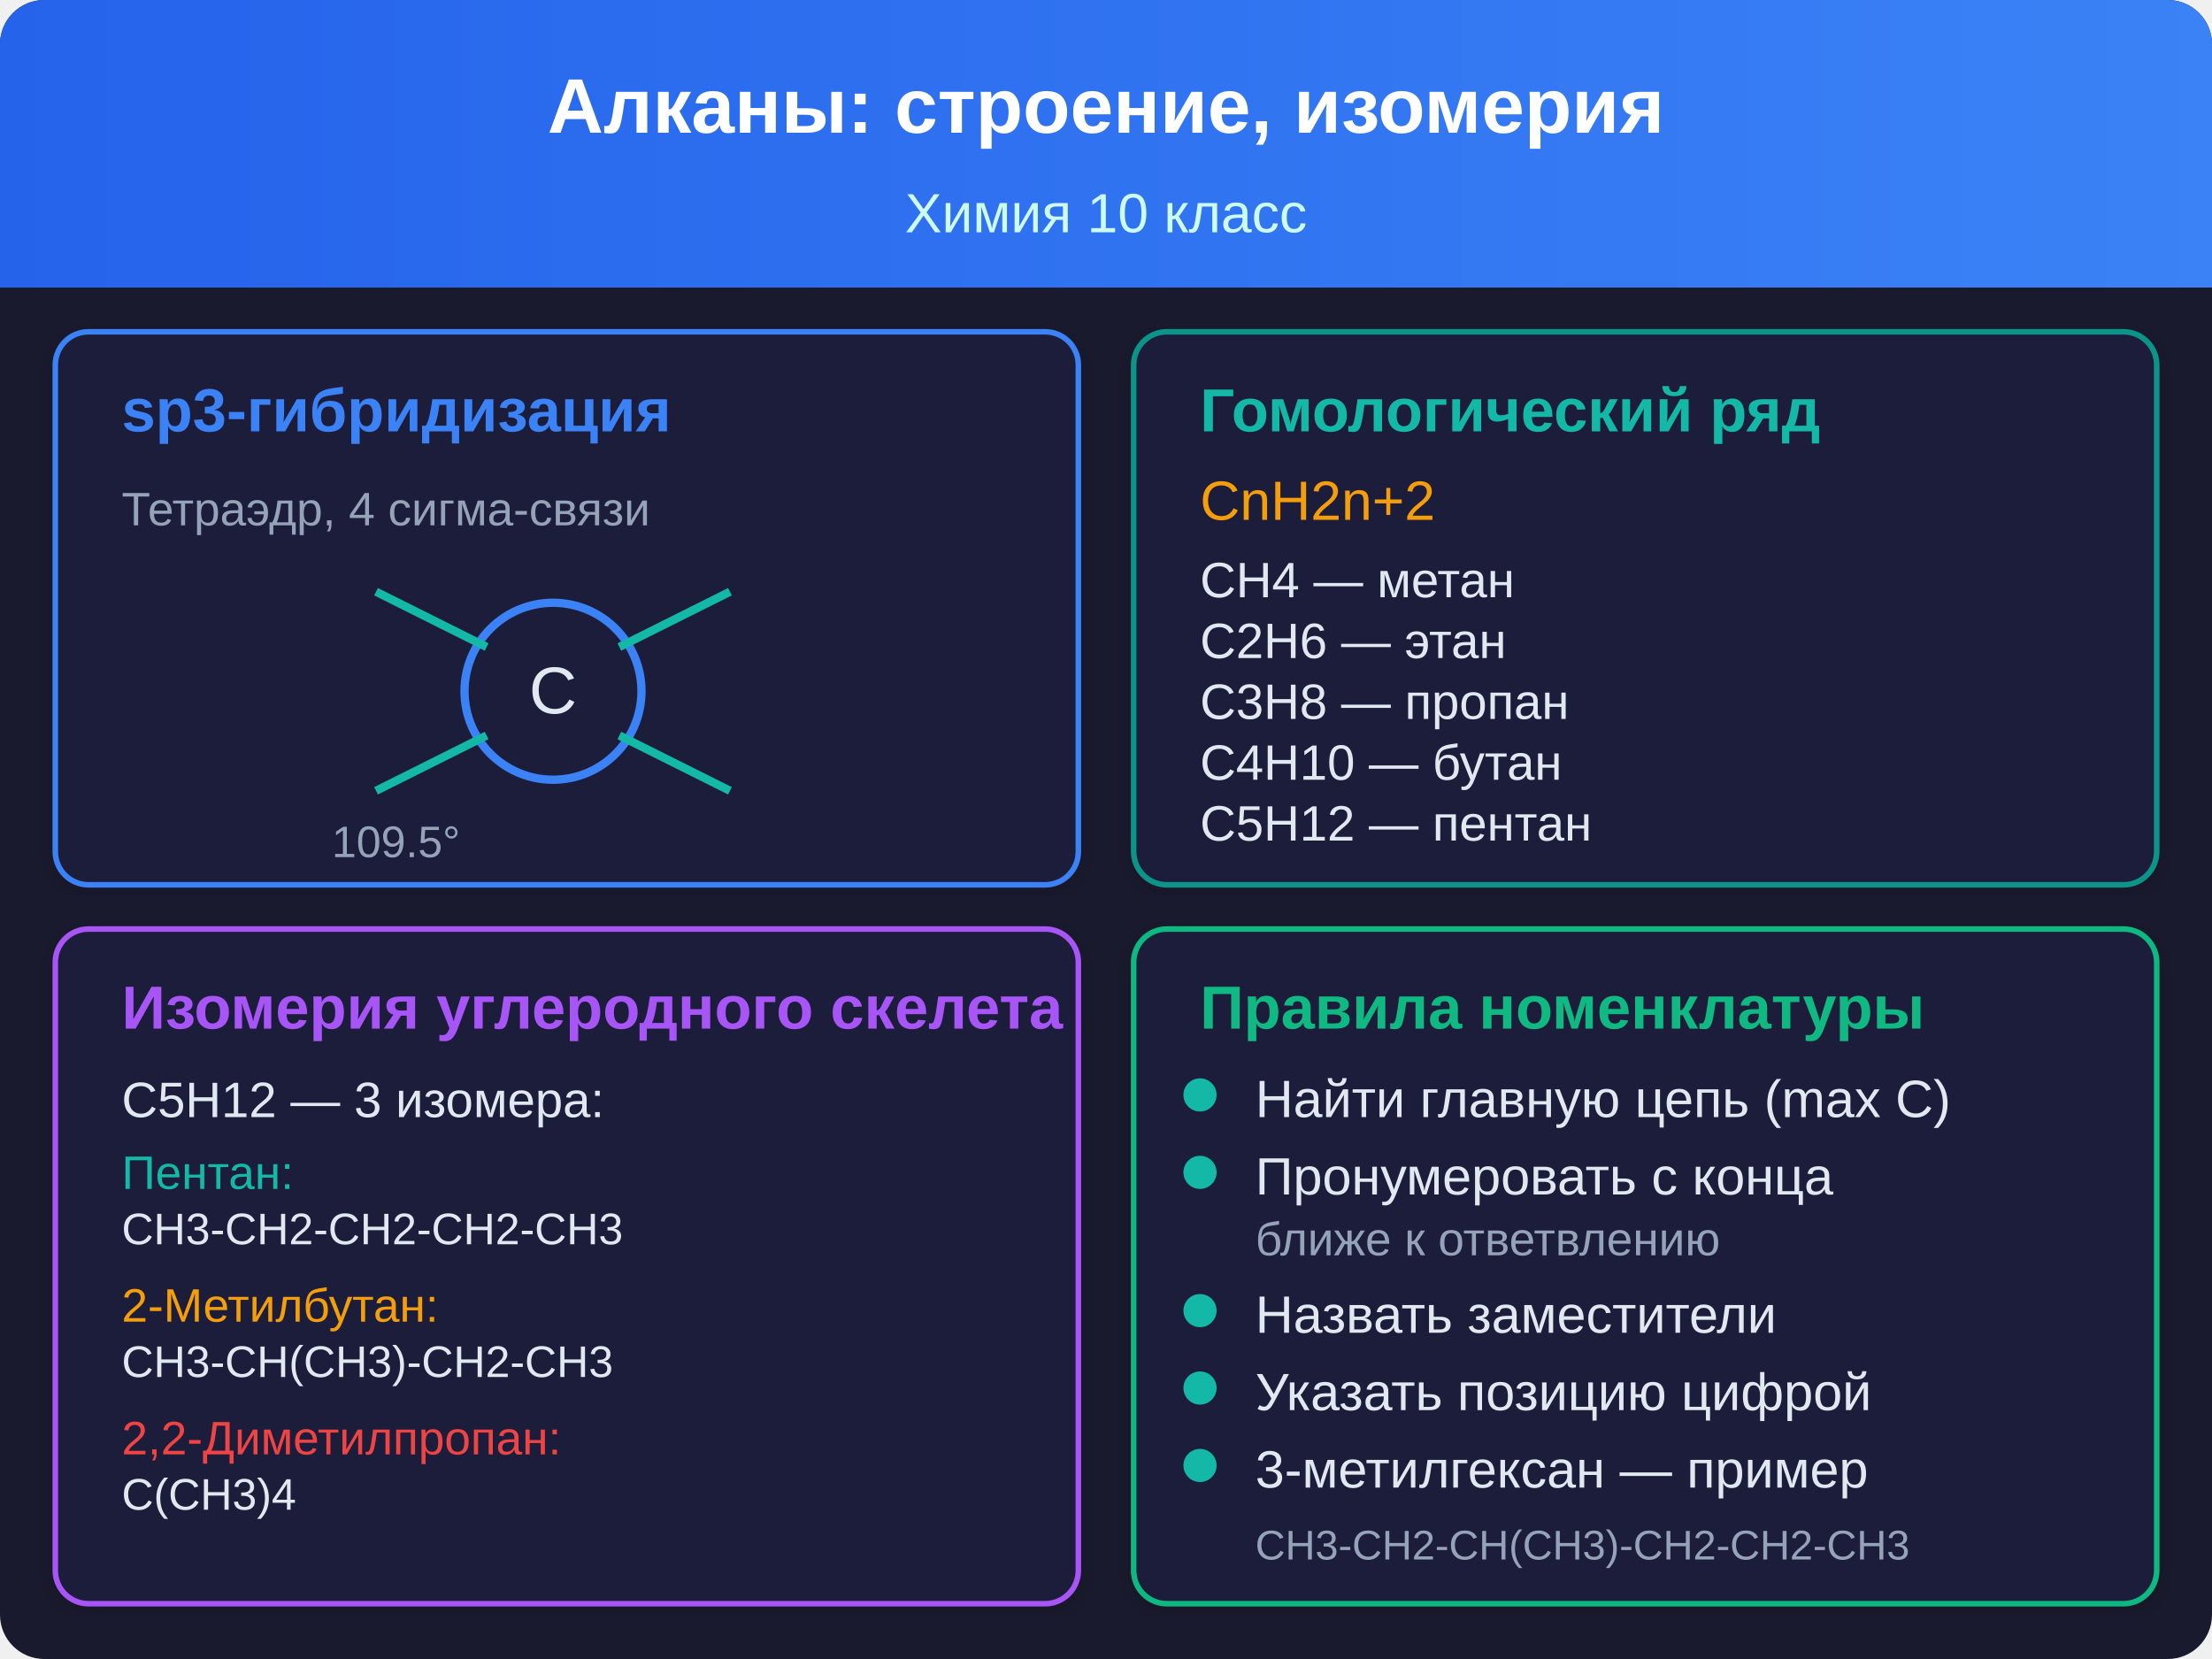
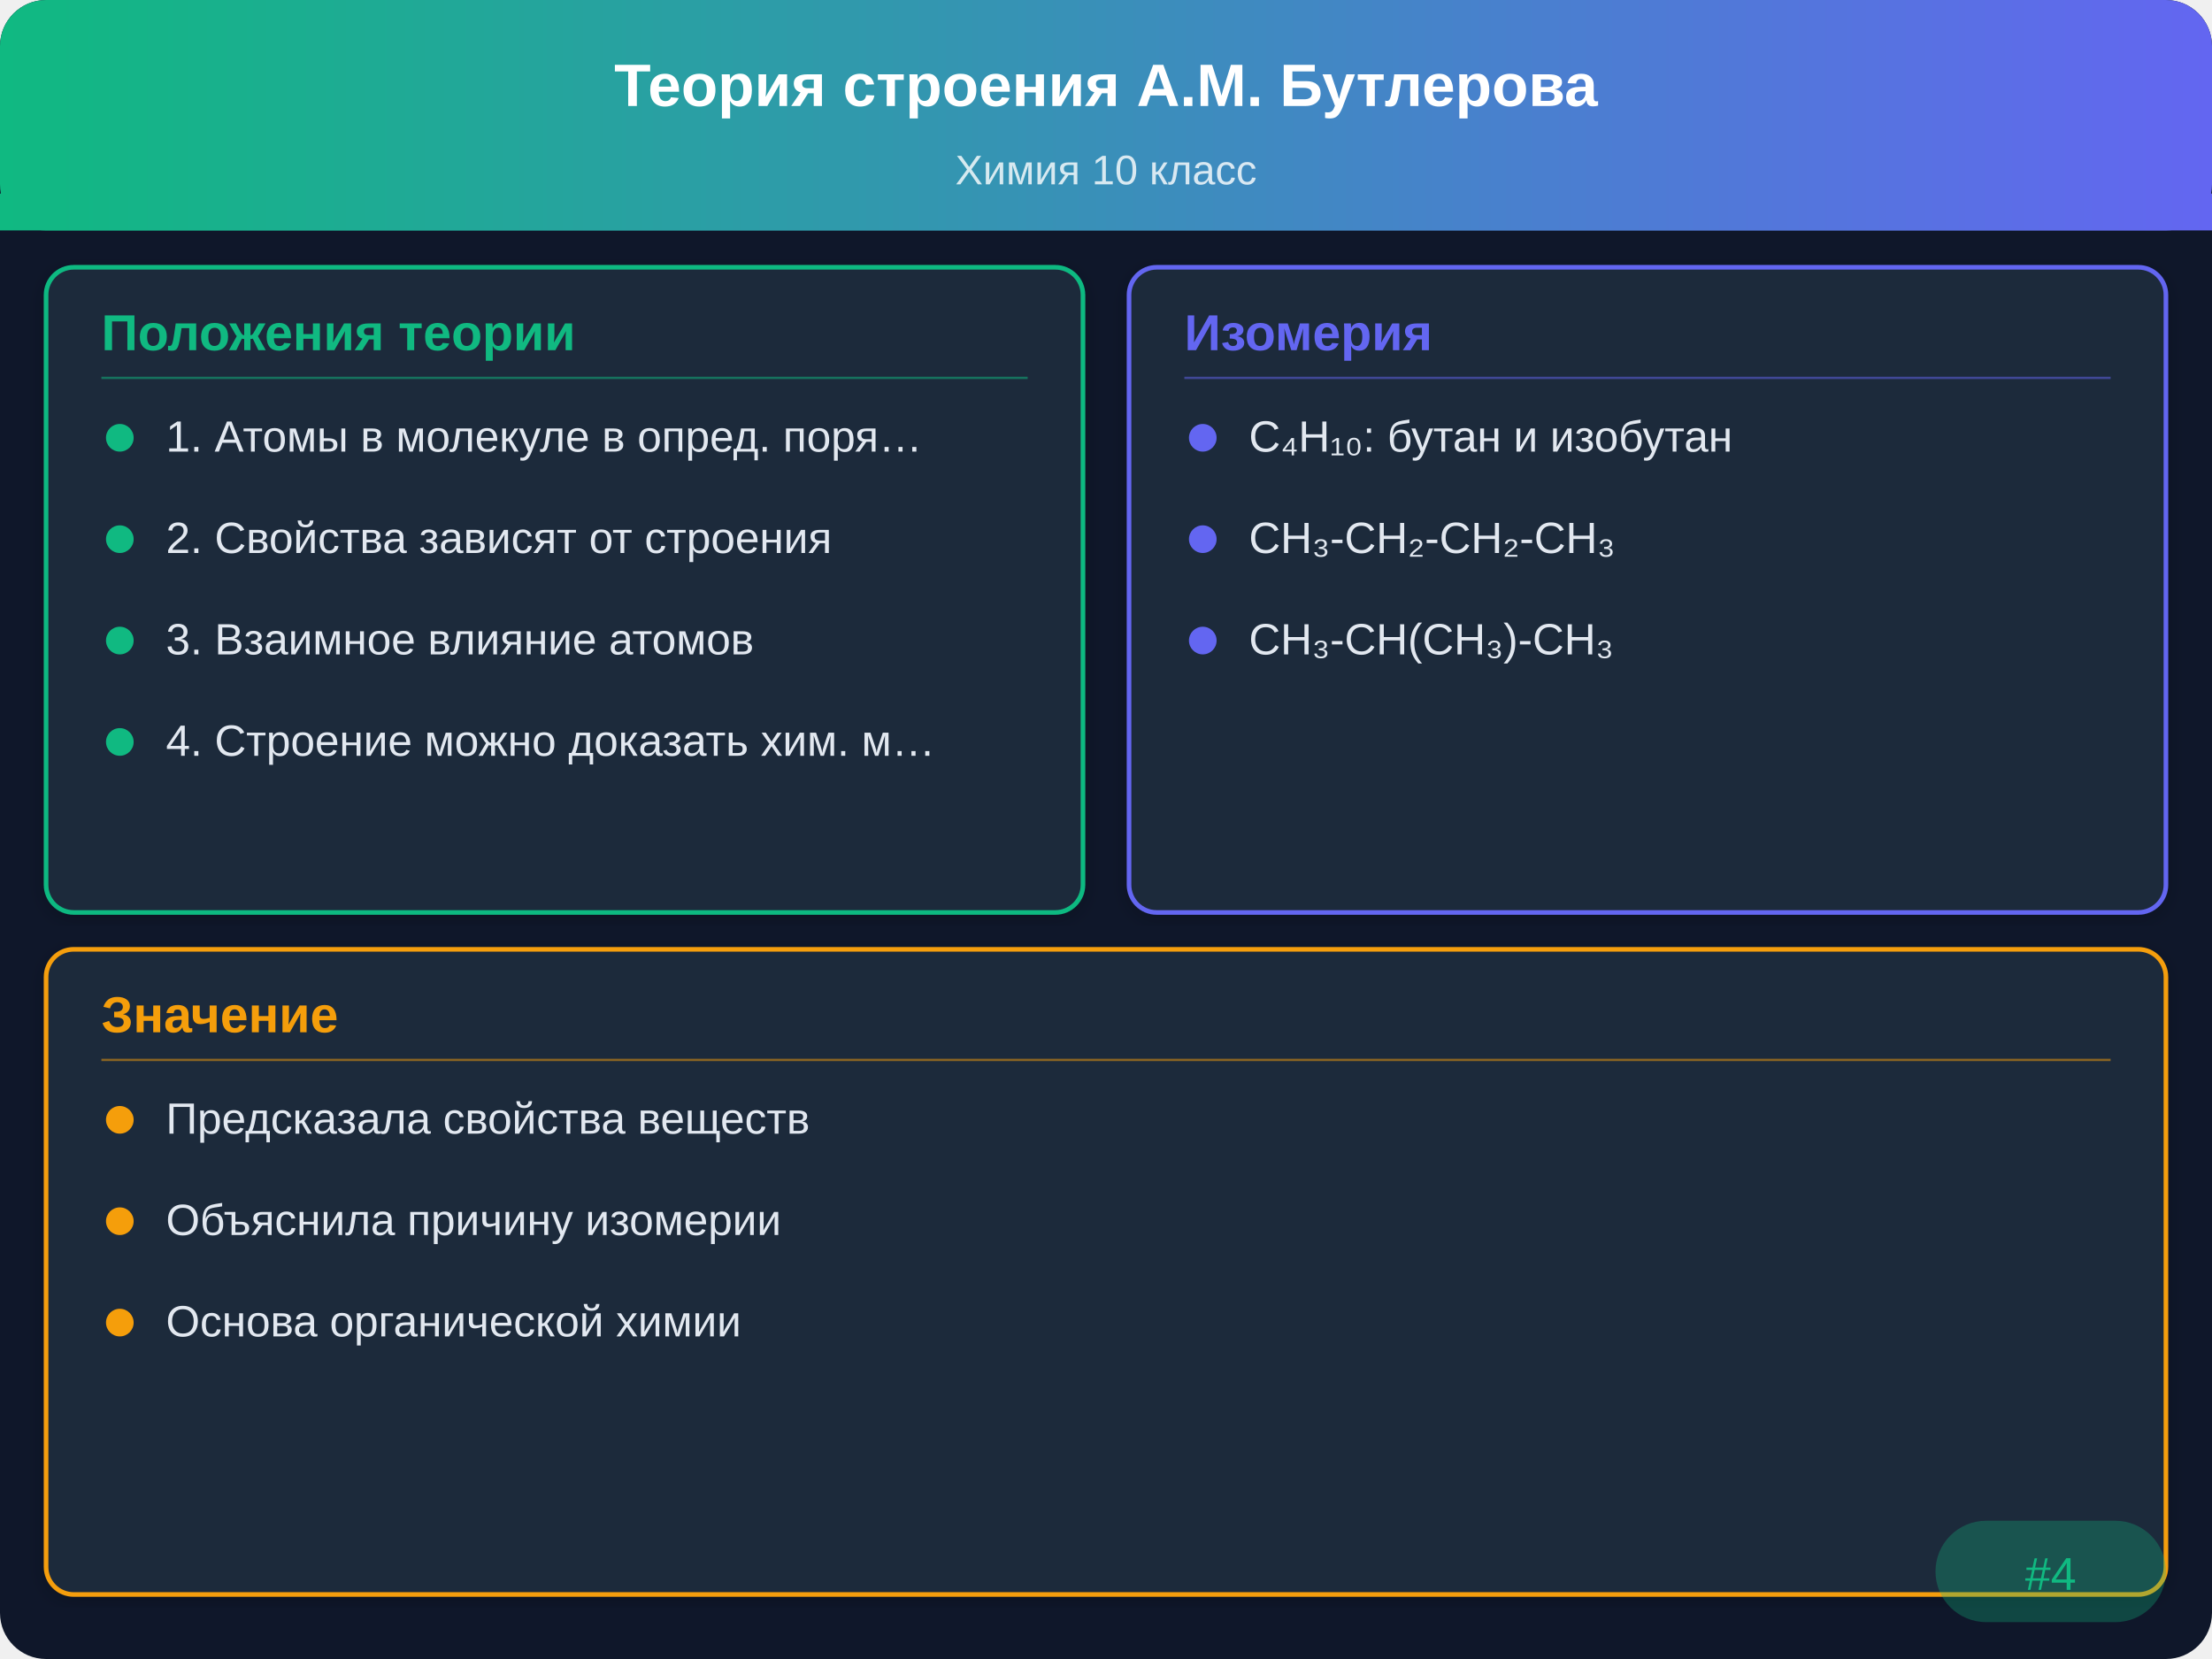
- <svg xmlns="http://www.w3.org/2000/svg" viewBox="0 0 400 300">
+ <svg xmlns="http://www.w3.org/2000/svg" viewBox="0 0 480 360">
  <defs>
-     <linearGradient id="tg4" x1="0" y1="0" x2="400" y2="0" gradientUnits="userSpaceOnUse">
-       <stop offset="0%" stop-color="#2563eb" />
-       <stop offset="100%" stop-color="#3b82f6" />
+     <linearGradient id="hdr" x1="0" y1="0" x2="480" y2="0" gradientUnits="userSpaceOnUse">
+       <stop offset="0%" stop-color="#10b981" />
+       <stop offset="100%" stop-color="#6366f1" />
    </linearGradient>
-     <filter id="sh4" x="-2%" y="-2%" width="104%" height="104%">
-       <feDropShadow dx="0" dy="1" stdDeviation="2" flood-opacity="0.15" />
+     <filter id="sh" x="-2%" y="-2%" width="104%" height="104%">
+       <feDropShadow dx="0" dy="1" stdDeviation="2" flood-opacity="0.2" />
    </filter>
  </defs>
-   <rect width="400" height="300" rx="8" fill="#1a1a2e" />
-   <rect width="400" height="52" rx="8" fill="url(#tg4)" />
-   <rect y="44" width="400" height="8" fill="url(#tg4)" />
-   <text x="200" y="24" text-anchor="middle" fill="#ffffff" font-family="Arial, sans-serif" font-size="14" font-weight="bold">Алканы: строение, изомерия</text>
-   <text x="200" y="42" text-anchor="middle" fill="#ccfbf1" font-family="Arial, sans-serif" font-size="10">Химия 10 класс</text>
-   <rect x="10" y="60" width="185" height="100" rx="6" fill="#1e1e3a" stroke="#3b82f6" stroke-width="1" filter="url(#sh4)" />
-   <text x="22" y="78" font-family="Arial, sans-serif" font-size="11" font-weight="bold" fill="#3b82f6">sp3-гибридизация</text>
-   <circle cx="100" cy="125" r="16" fill="none" stroke="#3b82f6" stroke-width="1.5" />
-   <text x="100" y="129" text-anchor="middle" font-family="Arial, sans-serif" font-size="12" fill="#e2e8f0">C</text>
-   <line x1="112" y1="117" x2="132" y2="107" stroke="#14b8a6" stroke-width="1.5" />
-   <line x1="112" y1="133" x2="132" y2="143" stroke="#14b8a6" stroke-width="1.5" />
-   <line x1="88" y1="117" x2="68" y2="107" stroke="#14b8a6" stroke-width="1.5" />
-   <line x1="88" y1="133" x2="68" y2="143" stroke="#14b8a6" stroke-width="1.5" />
-   <text x="60" y="155" font-family="Arial, sans-serif" font-size="8" fill="#94a3b8">109.5°</text>
-   <text x="22" y="95" font-family="Arial, sans-serif" font-size="8.5" fill="#94a3b8">Тетраэдр, 4 сигма-связи</text>
-   <rect x="205" y="60" width="185" height="100" rx="6" fill="#1e1e3a" stroke="#0d9488" stroke-width="1" filter="url(#sh4)" />
-   <text x="217" y="78" font-family="Arial, sans-serif" font-size="11" font-weight="bold" fill="#14b8a6">Гомологический ряд</text>
-   <text x="217" y="94" font-family="Arial, sans-serif" font-size="10" fill="#f59e0b">CnH2n+2</text>
-   <text x="217" y="108" font-family="Arial, sans-serif" font-size="9" fill="#e2e8f0">CH4   — метан</text>
-   <text x="217" y="119" font-family="Arial, sans-serif" font-size="9" fill="#e2e8f0">C2H6  — этан</text>
-   <text x="217" y="130" font-family="Arial, sans-serif" font-size="9" fill="#e2e8f0">C3H8  — пропан</text>
-   <text x="217" y="141" font-family="Arial, sans-serif" font-size="9" fill="#e2e8f0">C4H10 — бутан</text>
-   <text x="217" y="152" font-family="Arial, sans-serif" font-size="9" fill="#e2e8f0">C5H12 — пентан</text>
-   <rect x="10" y="168" width="185" height="122" rx="6" fill="#1e1e3a" stroke="#a855f7" stroke-width="1" filter="url(#sh4)" />
-   <text x="22" y="186" font-family="Arial, sans-serif" font-size="11" font-weight="bold" fill="#a855f7">Изомерия углеродного скелета</text>
-   <text x="22" y="202" font-family="Arial, sans-serif" font-size="9" fill="#e2e8f0">C5H12 — 3 изомера:</text>
-   <text x="22" y="215" font-family="Arial, sans-serif" font-size="8.5" fill="#14b8a6">Пентан:</text>
-   <text x="22" y="225" font-family="Arial, sans-serif" font-size="8" fill="#e2e8f0">CH3-CH2-CH2-CH2-CH3</text>
-   <text x="22" y="239" font-family="Arial, sans-serif" font-size="8.5" fill="#f59e0b">2-Метилбутан:</text>
-   <text x="22" y="249" font-family="Arial, sans-serif" font-size="8" fill="#e2e8f0">CH3-CH(CH3)-CH2-CH3</text>
-   <text x="22" y="263" font-family="Arial, sans-serif" font-size="8.5" fill="#ef4444">2,2-Диметилпропан:</text>
-   <text x="22" y="273" font-family="Arial, sans-serif" font-size="8" fill="#e2e8f0">C(CH3)4</text>
-   <rect x="205" y="168" width="185" height="122" rx="6" fill="#1e1e3a" stroke="#10b981" stroke-width="1" filter="url(#sh4)" />
-   <text x="217" y="186" font-family="Arial, sans-serif" font-size="11" font-weight="bold" fill="#10b981">Правила номенклатуры</text>
-   <circle cx="217" cy="198" r="3" fill="#14b8a6" />
-   <text x="227" y="202" font-family="Arial, sans-serif" font-size="9.5" fill="#e2e8f0">Найти главную цепь (max C)</text>
-   <circle cx="217" cy="212" r="3" fill="#14b8a6" />
-   <text x="227" y="216" font-family="Arial, sans-serif" font-size="9.5" fill="#e2e8f0">Пронумеровать с конца</text>
-   <text x="227" y="227" font-family="Arial, sans-serif" font-size="8.5" fill="#94a3b8">ближе к ответвлению</text>
-   <circle cx="217" cy="237" r="3" fill="#14b8a6" />
-   <text x="227" y="241" font-family="Arial, sans-serif" font-size="9.5" fill="#e2e8f0">Назвать заместители</text>
-   <circle cx="217" cy="251" r="3" fill="#14b8a6" />
-   <text x="227" y="255" font-family="Arial, sans-serif" font-size="9.5" fill="#e2e8f0">Указать позицию цифрой</text>
-   <circle cx="217" cy="265" r="3" fill="#14b8a6" />
-   <text x="227" y="269" font-family="Arial, sans-serif" font-size="9.5" fill="#e2e8f0">3-метилгексан — пример</text>
-   <text x="227" y="282" font-family="Arial, sans-serif" font-size="7.5" fill="#94a3b8">CH3-CH2-CH(CH3)-CH2-CH2-CH3</text>
+   <rect width="480" height="360" rx="10" fill="#0f172a" />
+   <rect width="480" height="50" rx="10" fill="url(#hdr)" />
+   <rect y="42" width="480" height="8" fill="url(#hdr)" />
+   <text x="240" y="23" text-anchor="middle" fill="#ffffff" font-family="Arial,sans-serif" font-size="13" font-weight="bold">Теория строения А.М. Бутлерова</text>
+   <text x="240" y="40" text-anchor="middle" fill="#ffffff" font-family="Arial,sans-serif" font-size="9" opacity="0.8">Химия 10 класс</text>
+   <rect x="10" y="58" width="225" height="140" rx="6" fill="#1e293b" stroke="#10b981" stroke-width="1" filter="url(#sh)" />
+   <text x="22" y="76" font-family="Arial,sans-serif" font-size="11" font-weight="bold" fill="#10b981">Положения теории</text>
+   <line x1="22" y1="82" x2="223" y2="82" stroke="#10b981" stroke-width="0.5" opacity="0.5" />
+   <circle cx="26" cy="95" r="3" fill="#10b981" />
+   <text x="36" y="98" font-family="Arial,sans-serif" font-size="9.5" fill="#e2e8f0">1. Атомы в молекуле в опред. поря…</text>
+   <circle cx="26" cy="117" r="3" fill="#10b981" />
+   <text x="36" y="120" font-family="Arial,sans-serif" font-size="9.5" fill="#e2e8f0">2. Свойства зависят от строения</text>
+   <circle cx="26" cy="139" r="3" fill="#10b981" />
+   <text x="36" y="142" font-family="Arial,sans-serif" font-size="9.5" fill="#e2e8f0">3. Взаимное влияние атомов</text>
+   <circle cx="26" cy="161" r="3" fill="#10b981" />
+   <text x="36" y="164" font-family="Arial,sans-serif" font-size="9.5" fill="#e2e8f0">4. Строение можно доказать хим. м…</text>
+   <rect x="245" y="58" width="225" height="140" rx="6" fill="#1e293b" stroke="#6366f1" stroke-width="1" filter="url(#sh)" />
+   <text x="257" y="76" font-family="Arial,sans-serif" font-size="11" font-weight="bold" fill="#6366f1">Изомерия</text>
+   <line x1="257" y1="82" x2="458" y2="82" stroke="#6366f1" stroke-width="0.5" opacity="0.5" />
+   <circle cx="261" cy="95" r="3" fill="#6366f1" />
+   <text x="271" y="98" font-family="Arial,sans-serif" font-size="9.5" fill="#e2e8f0">C₄H₁₀: бутан и изобутан</text>
+   <circle cx="261" cy="117" r="3" fill="#6366f1" />
+   <text x="271" y="120" font-family="Arial,sans-serif" font-size="9.5" fill="#e2e8f0">CH₃-CH₂-CH₂-CH₃</text>
+   <circle cx="261" cy="139" r="3" fill="#6366f1" />
+   <text x="271" y="142" font-family="Arial,sans-serif" font-size="9.5" fill="#e2e8f0">CH₃-CH(CH₃)-CH₃</text>
+   <rect x="10" y="206" width="460" height="140" rx="6" fill="#1e293b" stroke="#f59e0b" stroke-width="1" filter="url(#sh)" />
+   <text x="22" y="224" font-family="Arial,sans-serif" font-size="11" font-weight="bold" fill="#f59e0b">Значение</text>
+   <line x1="22" y1="230" x2="458" y2="230" stroke="#f59e0b" stroke-width="0.5" opacity="0.5" />
+   <circle cx="26" cy="243" r="3" fill="#f59e0b" />
+   <text x="36" y="246" font-family="Arial,sans-serif" font-size="9.5" fill="#e2e8f0">Предсказала свойства веществ</text>
+   <circle cx="26" cy="265" r="3" fill="#f59e0b" />
+   <text x="36" y="268" font-family="Arial,sans-serif" font-size="9.5" fill="#e2e8f0">Объяснила причину изомерии</text>
+   <circle cx="26" cy="287" r="3" fill="#f59e0b" />
+   <text x="36" y="290" font-family="Arial,sans-serif" font-size="9.5" fill="#e2e8f0">Основа органической химии</text>
+   <rect x="420" y="330" width="50" height="22" rx="11" fill="#10b981" opacity="0.3" />
+   <text x="445" y="345" text-anchor="middle" font-family="Arial,sans-serif" font-size="10" fill="#10b981">#4</text>
</svg>
